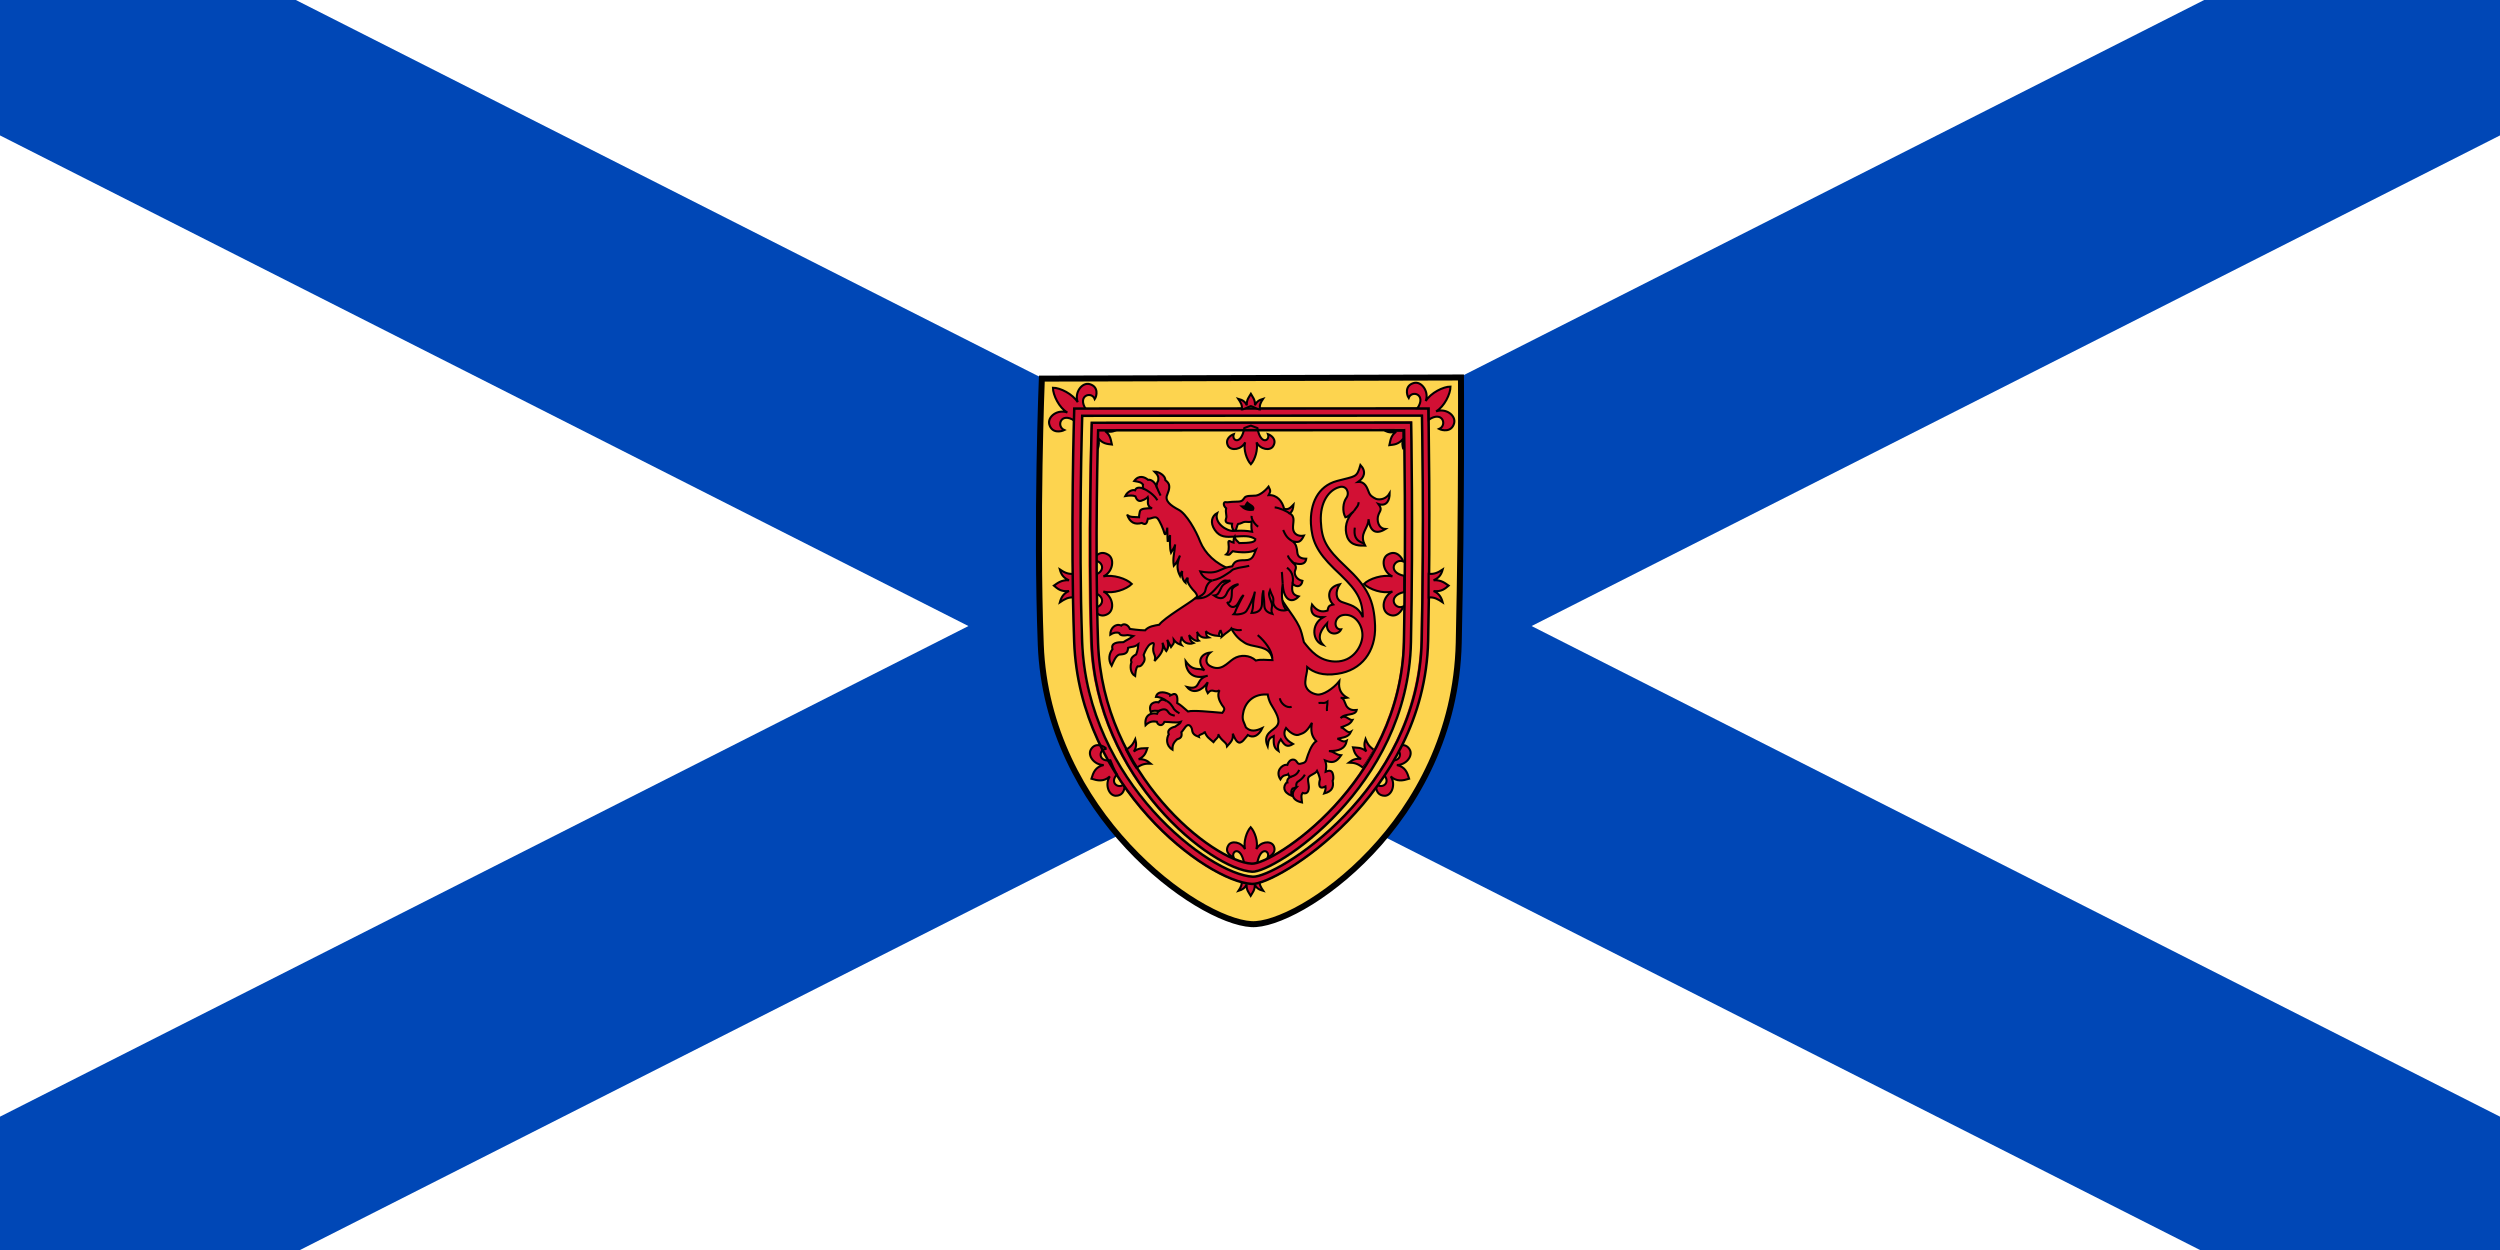
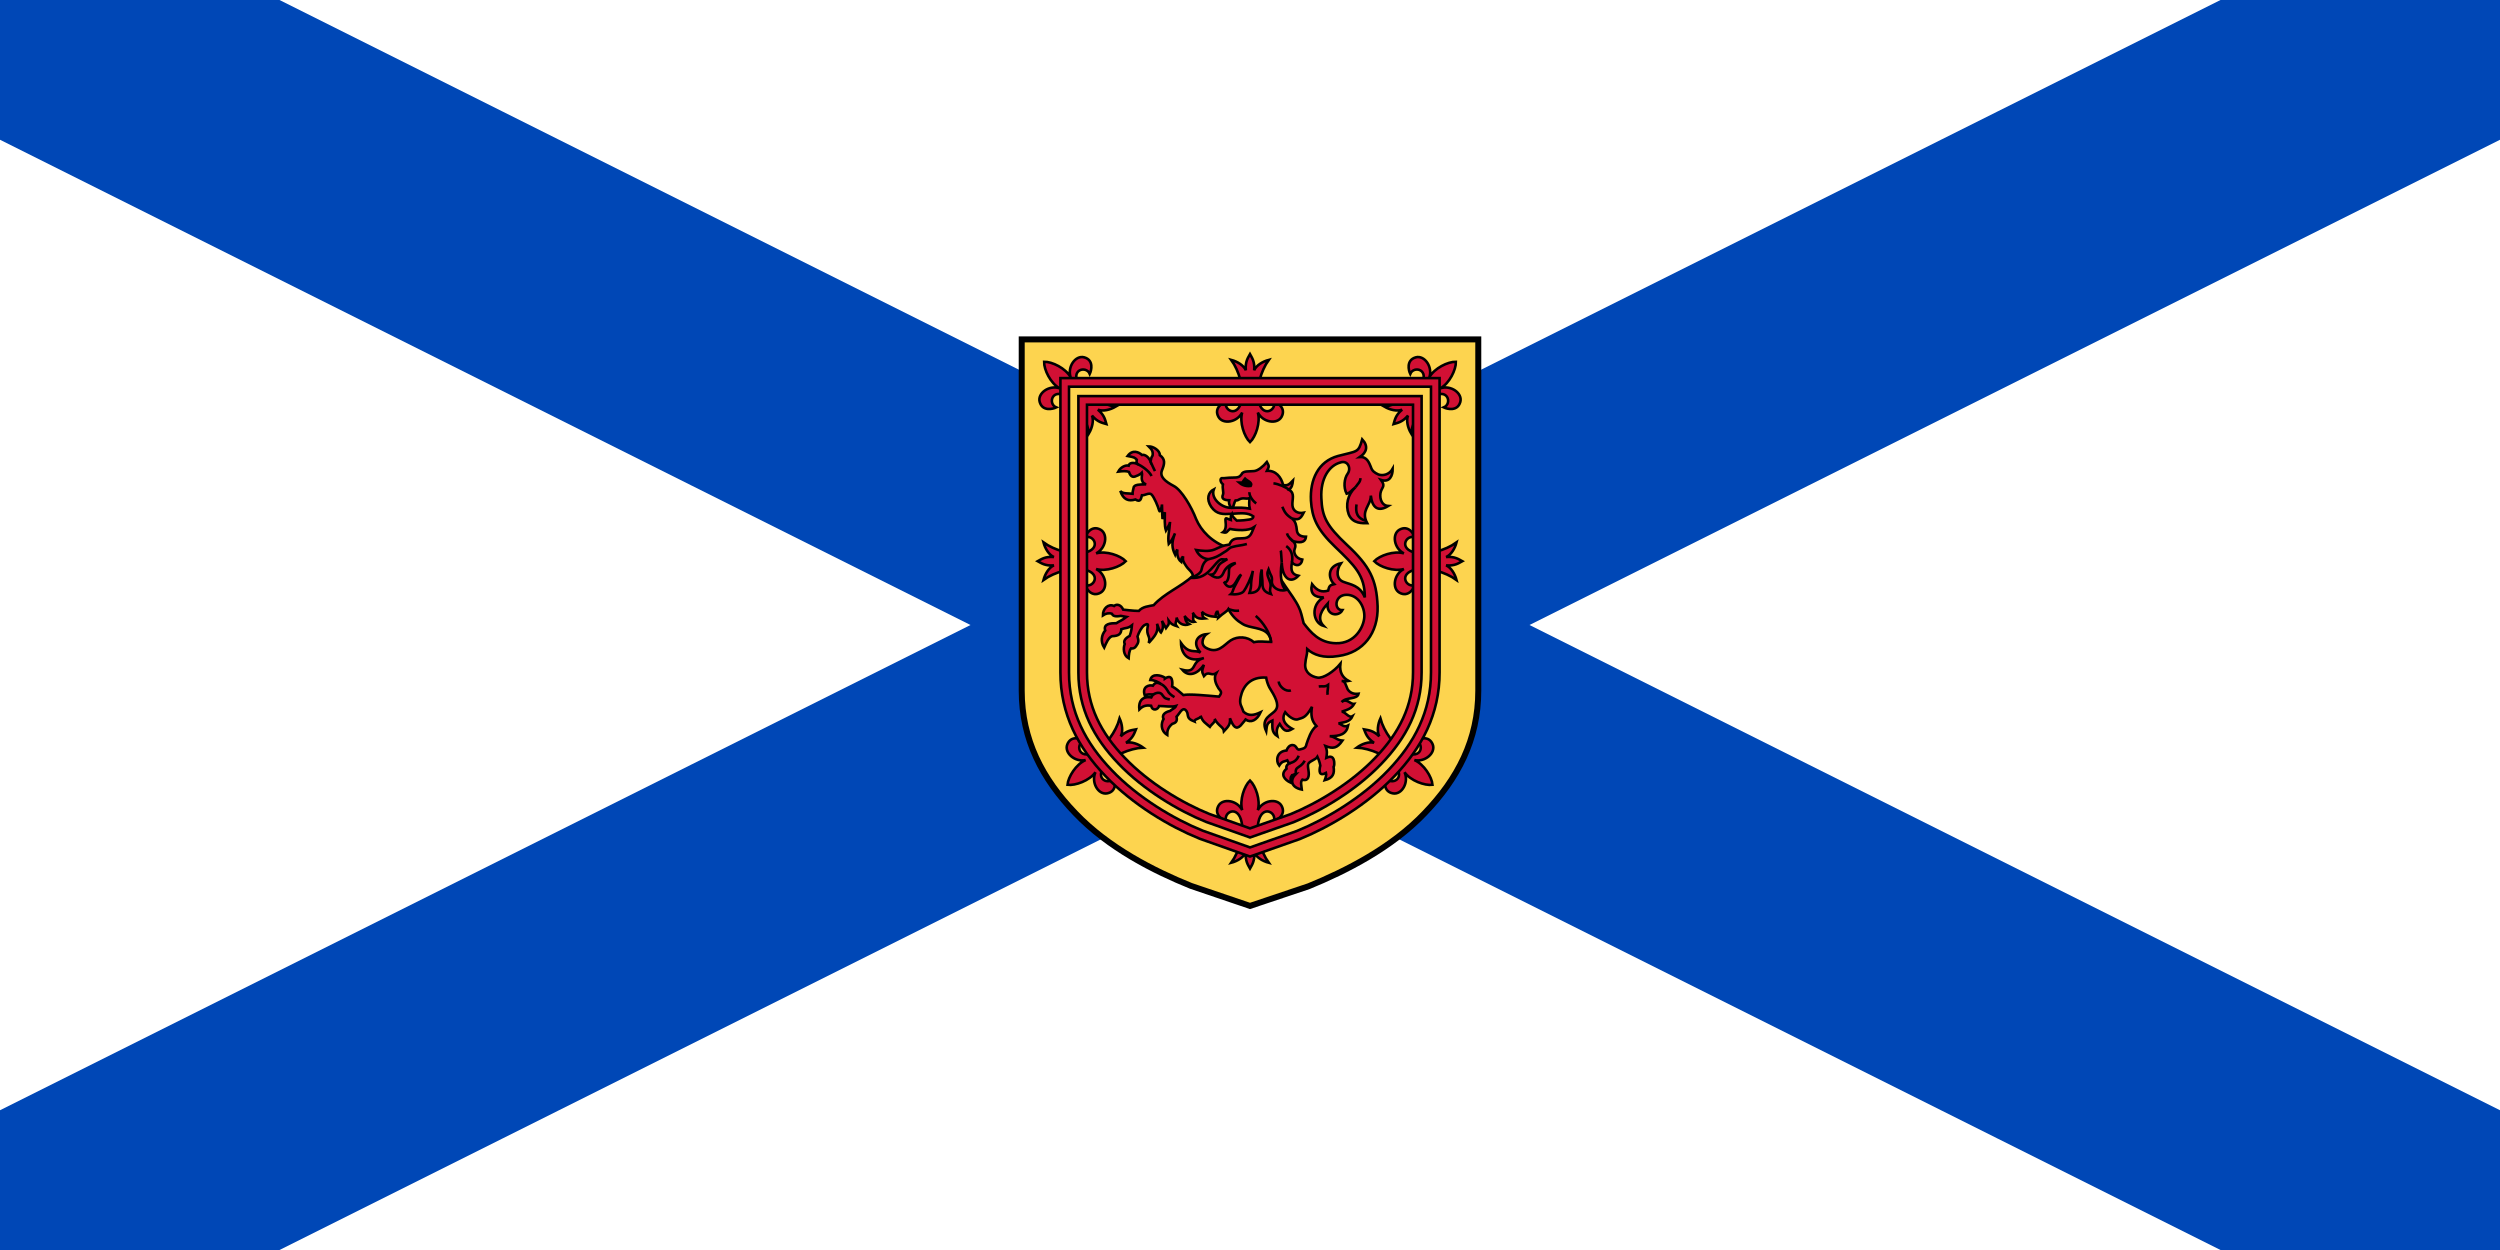
- <svg xmlns="http://www.w3.org/2000/svg" xmlns:xlink="http://www.w3.org/1999/xlink" version="1.0" width="1200" height="600" id="svg559">
-   <defs id="defs561" />
-   <rect width="1200" height="600" x="0" y="0" id="rect692" style="fill:#ffffff;fill-rule:evenodd" />
-   <path d="M 1200,600 L 1200,536 L 142,0 L 0,0 L 0,65 L 1056,600 L 1200,600 L 1200,600 L 1200,600 L 1200,600 z" id="path691" style="fill:#0047b6" />
-   <use transform="matrix(-1,0,0,1,1200,0)" id="use3091" x="0" y="0" width="1200" height="600" xlink:href="#path691" />
-   <path d="M 500.082,181.735 L 701.262,181.188 C 701.262,181.188 701.674,241.989 700.199,308.431 C 698.275,395.076 623.076,444.869 600.672,443.588 C 574.549,442.115 502.621,390.254 499.567,309.402 C 497.316,249.806 500.082,181.735 500.082,181.735 z" id="path2161" style="fill:#fdd44f;fill-opacity:1;fill-rule:evenodd;stroke:#000000;stroke-width:2.88;stroke-linecap:butt;stroke-linejoin:miter;stroke-miterlimit:4;stroke-dasharray:none;stroke-opacity:1" />
-   <path d="M 653.02,223.186 C 651.21,229.52 650.782,228.384 641.732,230.873 C 632.456,233.362 628.792,241.958 629.245,251.461 C 629.697,259.379 632.011,264.803 640.382,272.948 C 649.432,281.545 654.145,286.092 654.145,296.273 C 651.882,290.617 647.601,290.355 644.207,288.998 C 641.04,287.867 640.82,283.842 643.082,280.448 C 636.747,281.805 637.18,287.446 639.895,290.161 C 637.858,290.613 637.647,291.049 637.195,293.086 C 634.254,293.99 632.221,293.328 629.732,290.161 C 628.601,294.685 631.06,296.273 635.132,296.273 C 629.024,299.667 629.929,308.002 635.132,309.586 C 631.512,305.739 634.707,301.687 636.97,299.198 C 636.291,304.854 642.173,305.291 643.757,302.123 C 639.685,302.349 640.126,295.111 645.782,295.111 C 650.986,295.111 654.183,300.559 653.957,305.311 C 653.731,310.062 649.618,317.762 640.795,317.536 C 633.102,317.309 629.037,312.308 625.87,308.236 C 625.191,305.294 624.525,302.583 623.62,300.773 C 620.905,294.891 613.429,287.199 611.62,280.186 C 610.375,275.519 596.44,277.491 587.77,279.173 C 589.763,276.979 591.106,274.812 591.032,273.398 C 583.34,270.683 578.369,265.478 576.107,260.048 C 574.071,254.618 569.339,246.483 565.72,244.673 C 561.873,242.637 558.925,240.377 560.282,237.436 C 561.413,234.721 561.638,232.905 560.507,231.548 C 560.168,231.152 559.782,230.761 559.382,230.461 C 559.408,228.335 556.302,226.373 554.17,226.373 C 555.753,227.957 556.196,228.838 555.97,230.648 C 555.065,232.232 555.522,231.991 555.07,233.348 C 554.34,231.524 552.579,230.005 551.095,230.311 C 551.088,230.305 551.064,230.316 551.057,230.311 C 549.559,229.026 546.713,227.745 544.42,230.873 C 547.669,231.482 547.678,231.572 548.62,232.561 C 548.492,232.98 548.543,233.563 548.732,234.511 C 546.855,233.76 545.311,233.96 544.832,235.336 C 543.438,234.89 541.173,235.978 540.107,238.111 C 542.168,237.793 543.81,237.707 544.982,238.223 C 545.446,239.667 546.377,240.833 547.795,240.361 C 550.057,239.682 550.982,238.561 550.982,238.561 C 551.435,239.918 549.84,242.829 553.007,243.961 C 550.292,243.961 547.346,243.989 547.12,245.573 C 547.004,246.268 546.731,247.259 546.745,248.273 C 544.877,248.131 541.855,248.445 541.007,246.961 C 542.365,251.033 544.89,251.916 548.057,251.011 C 550.319,252.368 550.53,250.795 550.982,248.986 C 552.34,249.212 554.388,247.592 555.52,248.723 C 556.651,249.854 558.48,254.188 558.932,255.998 C 559.385,257.582 560.282,254.392 560.282,253.261 C 560.282,256.654 560.507,260.048 560.507,260.048 C 560.96,258.917 561.632,256.861 561.632,256.861 C 561.632,259.575 561.403,262.998 562.082,265.261 C 563.072,263.479 563.881,262.585 564.07,261.323 C 563.783,265.65 562.783,267.703 563.432,271.598 C 564.563,270.467 565.49,268.684 566.395,266.648 C 564.585,271.173 565.037,273.646 566.395,276.361 C 566.613,275.377 567.055,274.716 567.445,274.111 C 567.176,276.18 567.547,278.393 569.057,279.736 C 569.057,277.942 569.798,277.796 570.107,277.261 C 569.873,279.29 570.188,279.824 571.57,281.798 C 572.757,283.58 574.315,284.321 574.682,286.298 C 574.324,286.617 573.945,286.917 573.595,287.236 C 571.332,289.272 558.908,296.479 556.42,299.873 C 554.157,300.326 551.442,300.537 549.632,302.573 C 547.143,302.573 542.357,301.898 542.357,301.898 C 541.419,299.647 539.292,299.115 538.195,300.286 C 535.515,299.043 532.907,301.509 532.907,304.636 C 534.448,303.672 535.958,303.359 537.22,303.848 C 537.505,304.799 538.597,305.332 541.27,304.823 L 543.97,305.311 C 541.481,307.12 540.828,307.104 539.245,308.236 C 536.53,308.236 533.09,308.443 533.995,311.611 C 532.411,313.647 531.772,316.619 533.582,319.561 C 534.456,317.594 535.516,314.795 537.22,314.198 C 537.495,314.169 537.735,314.155 538.082,314.123 C 540.571,313.897 541.268,313.198 541.495,310.936 C 543.531,310.257 544.408,310.757 546.445,309.173 C 546.218,312.114 545.357,314.123 545.357,314.123 C 543.492,315.056 542.421,316.45 543.107,317.798 C 542.413,319.611 542.4,323.07 544.87,324.511 C 545.049,322.719 545.126,320.978 546.032,319.861 C 546.88,319.999 547.681,319.727 548.282,318.886 C 549.639,317.076 549.636,316.384 548.957,314.348 C 549.636,312.538 550.787,310.078 552.145,309.173 C 553.276,308.494 554.172,308.264 553.72,309.848 C 552.815,314.147 555.301,314.143 554.17,317.311 C 557.111,314.143 558.9,312.118 557.995,308.498 C 559.126,311.892 559.832,312.548 559.832,312.548 C 561.19,310.512 560.735,308.694 560.282,307.111 C 561.639,309.599 562.082,310.523 562.082,310.523 C 562.987,309.166 563.658,309.147 563.432,307.111 C 564.79,308.92 565.938,309.133 567.07,309.586 C 565.938,308.002 567.296,307.345 567.07,305.536 C 567.748,308.477 570.431,309.591 572.92,308.686 C 570.657,307.328 571.348,305.954 570.67,304.823 C 572.027,306.407 573.622,308.013 575.432,307.561 C 574.075,306.429 575.4,304.832 574.495,303.248 C 575.852,305.51 576.801,306.438 580.195,305.986 C 578.498,305.043 579.292,303.943 578.695,302.948 C 580.204,304.382 582.151,305.109 585.37,305.311 C 584.691,303.953 585.82,303.064 585.82,302.386 C 586.498,304.648 586.721,304.404 586.495,305.536 C 588.757,303.499 590.353,302.842 591.032,301.711 C 592.842,305.104 595.107,307.141 597.37,308.498 C 600.763,310.76 607.106,309.828 609.595,313.448 C 610.321,314.417 610.681,315.584 610.795,316.861 C 607.71,316.846 605.476,316.381 602.807,317.048 C 599.866,314.333 595.324,314.149 592.157,316.186 C 588.99,318.222 586.037,322.728 580.607,319.561 C 577.666,317.751 579.738,314.128 580.87,313.223 C 576.797,313.676 574.06,317.286 578.132,321.811 C 575.417,320.227 572.903,322.74 569.057,317.311 C 569.283,322.288 572.241,326.585 579.707,324.323 C 573.372,325.907 576.972,331.57 569.732,329.761 C 572.673,333.38 576.992,331.545 579.707,327.473 C 578.802,330.64 578.576,330.423 579.707,332.686 C 581.97,329.971 582.881,332.919 585.37,331.336 C 584.012,333.824 585.363,336.501 586.495,338.311 C 587.626,339.894 588.303,340.137 586.72,342.173 C 581.064,341.721 572.934,340.819 570.22,341.498 C 567.731,339.462 567.081,338.579 565.045,337.448 C 565.497,334.054 564.567,332.456 562.757,333.361 C 562.319,333.555 561.974,333.706 561.67,333.848 C 561.661,333.687 561.655,333.524 561.632,333.361 C 560.048,332.456 555.75,331.092 554.845,334.486 C 556.428,334.486 558.888,335.417 560.02,336.548 C 558.099,335.481 557.167,335.609 556.12,337.148 C 554.582,336.653 550.946,337.368 552.332,341.723 C 553.689,340.818 554.837,341.273 556.195,341.273 C 555.843,341.625 555.555,342.085 555.37,342.586 C 553.045,342.051 549.211,342.712 549.857,348.098 C 551.995,345.96 553.942,346.219 555.295,346.448 C 555.415,346.85 555.549,347.19 555.745,347.386 C 556.65,348.291 558.027,348.522 558.932,346.486 C 561.421,346.486 564.771,347.164 566.807,346.486 C 566.355,347.617 564.786,348.094 564.107,348.773 C 561.361,349.407 560.217,350.827 560.995,352.486 C 559.896,354.323 559.505,357.803 562.757,359.836 C 562.757,357.799 563.235,356.432 565.045,354.848 C 566.628,354.395 567.522,353.735 567.07,351.473 C 568.427,350.116 569.536,347.154 571.12,348.286 C 573.382,350.322 570.681,351.913 575.432,353.723 C 574.98,352.366 578.585,352.381 578.132,351.023 C 579.263,353.964 580.408,354.388 582.445,356.198 C 583.35,354.841 585.373,353.731 584.695,352.373 C 586.278,355.767 588.781,356.187 589.007,358.223 C 591.269,355.734 591.971,354.863 591.745,352.148 C 593.328,356.22 594.658,357.559 596.695,355.523 C 598.505,353.487 598.945,352.823 598.945,352.823 C 601.433,354.407 604.147,353.294 605.957,349.448 C 602.563,351.032 600.307,351.222 598.045,349.186 C 597.14,346.471 596.016,345.792 596.695,342.398 C 597.147,339.004 600.1,332.908 608.245,333.361 C 608.334,333.365 608.42,333.36 608.507,333.361 C 608.746,334.882 609.211,336.385 610.007,337.898 C 612.496,341.97 614.817,345.797 613.007,348.286 C 611.423,350.774 605.755,351.888 608.47,358.223 C 608.922,354.829 609.132,354.404 611.395,353.273 C 611.395,356.44 610.967,358.701 613.682,360.511 C 613.003,357.569 613.865,356.205 614.77,354.848 C 616.579,357.789 617.716,358.945 620.657,357.136 C 619.073,356.231 614.793,353.747 617.282,349.448 C 619.771,352.389 622.262,353.277 623.62,352.598 C 625.203,351.919 626.791,352.139 629.732,346.936 C 629.053,350.782 629.495,353.259 631.757,355.748 C 629.268,357.558 627.898,362.074 627.22,364.111 C 626.767,366.147 625.88,366.17 624.07,366.623 C 622.486,367.076 622.693,364.598 620.657,364.598 C 619.374,364.598 618.377,365.74 617.92,367.111 C 617.79,367.07 617.661,367.088 617.507,367.073 C 615.245,367.073 612.093,370.239 614.582,374.086 C 615.939,371.823 616.825,372.251 618.182,371.798 C 618.224,371.747 618.254,371.704 618.295,371.648 C 618.531,372.297 618.804,372.709 619.307,372.961 C 618.076,373.644 617.694,374.555 617.92,375.586 C 617.779,375.602 617.66,375.627 617.507,375.661 C 615.923,377.47 615.683,380.188 619.982,381.998 C 619.778,380.365 619.601,379.632 620.395,378.511 C 620.955,378.519 621.402,378.049 622.232,377.911 C 619.743,380.399 619.54,384.054 624.97,385.186 C 624.754,382.812 624.327,381.869 625.27,380.611 C 626.329,381.021 627.335,380.867 627.895,379.748 C 628.8,377.712 627.668,375.445 627.895,373.636 C 628.121,372.052 631.302,371.619 632.207,370.036 C 633.338,372.298 633.595,374.086 633.595,374.086 C 632.918,376.341 632.894,379.274 636.257,377.498 C 636.42,378.376 636.15,379.548 635.62,380.873 C 639.519,379.847 640.242,377.683 639.67,374.761 C 640.043,374.093 640.088,373.32 639.895,372.061 C 639.442,369.119 637.426,369.996 636.295,370.448 C 636.521,368.864 636.937,367.499 636.032,365.011 C 639.426,366.368 641.268,366.155 643.757,362.536 C 641.042,362.309 640.584,360.737 637.87,360.511 C 642.621,360.51 645.59,359.595 646.495,355.523 C 644.458,356.654 643.314,354.849 641.957,354.623 C 644.219,353.944 647.162,354.152 648.52,351.211 C 646.71,352.342 645.305,349.186 643.495,349.186 C 646.662,348.054 648.063,347.622 649.195,345.586 C 647.385,345.812 645.757,342.649 643.495,344.686 C 645.531,342.197 650.541,343.764 651.22,340.823 C 649.183,341.049 647.363,340.608 646.232,338.798 C 645.327,336.988 645.078,334.936 643.495,334.936 C 645.531,335.162 646.682,334.936 646.682,334.936 C 643.967,333.352 642.367,331.095 642.82,327.023 C 639.878,330.643 634.922,333.813 632.207,333.361 C 629.492,332.908 626.318,331.094 626.545,327.248 C 626.771,323.854 627.482,323.177 627.482,320.236 C 630.423,322.724 634.944,324.554 641.957,323.423 C 653.495,321.839 660.485,312.766 660.032,300.323 C 659.58,288.106 656.414,281.776 646.007,272.048 C 636.279,262.998 634.46,258.933 634.007,250.336 C 633.555,241.06 637.842,235.193 642.82,233.836 C 646.213,232.704 648.042,236.522 646.232,239.011 C 644.648,241.273 644.198,245.369 645.782,248.311 C 647.592,247.858 647.833,246.932 649.87,245.348 C 646.25,248.742 645.098,253.5 646.682,257.798 C 648.492,262.323 653.233,261.886 655.27,261.886 C 652.102,256.003 656.882,253.962 656.882,249.211 C 657.561,254.867 660.268,256.877 665.02,253.936 C 661.4,253.709 660.74,249.41 661.645,247.148 C 662.323,245.112 663.681,244.65 661.645,241.936 C 665.717,243.293 667.045,239.928 667.045,236.761 C 665.461,239.475 662.518,240.139 660.482,239.461 C 658.672,238.556 657.561,237.897 656.882,235.861 C 656.203,234.277 655.288,231.097 651.895,231.323 C 654.836,229.287 655.961,226.353 653.02,223.186 z" id="path2506" style="fill:#d21034;fill-opacity:1;stroke:#000000;stroke-width:0.999" />
-   <path d="M 515.82,198.505 L 515.82,196.522 L 517.803,196.522 L 521.274,196.522 C 516.811,189.827 524.002,187.596 525.489,191.563 C 526.481,190.075 527.473,185.612 523.01,184.373 C 519.291,183.381 515.572,188.588 517.307,193.051 C 514.828,189.083 508.877,186.108 505.406,186.108 C 505.406,189.579 508.381,195.778 512.348,198.009 C 507.637,196.274 502.679,199.993 503.67,203.712 C 504.91,208.175 509.373,207.183 510.861,206.439 C 506.894,204.704 509.125,197.514 515.82,201.976 L 515.82,201.976 L 515.82,198.505 z" id="path2499" style="fill:#d21034;fill-opacity:1;stroke:#000000;stroke-width:0.999" />
-   <path d="M 526.985,210.14 C 529.217,213.115 531.696,213.115 533.68,213.363 C 533.184,211.38 533.184,208.9 530.457,206.917 C 532.44,207.412 533.928,207.412 535.911,206.421 L 526.985,206.421 L 526.985,215.347 C 527.481,213.611 527.729,212.123 526.985,210.14 z" id="path2501" style="fill:#d21034;fill-opacity:1;stroke:#000000;stroke-width:0.999" />
-   <path d="M 608.92,233.573 C 607.11,235.835 604.617,237.659 602.807,237.886 C 600.771,238.112 597.823,237.652 597.145,239.236 C 596.24,240.593 595.546,240.811 593.057,240.811 C 590.568,240.811 589.237,241.262 588.332,241.036 C 587.201,240.809 586.973,242.641 588.557,243.998 C 588.105,246.034 589.01,247.629 588.557,248.761 C 588.105,249.892 588.096,251.009 590.132,251.236 C 590.566,251.279 590.965,251.337 591.37,251.386 C 591.129,252.379 591.357,253.698 592.382,254.836 C 592.306,254.84 592.234,254.83 592.157,254.836 C 588.763,255.062 582.661,250.999 584.245,246.248 C 581.756,247.605 580.631,250.766 583.12,254.386 C 585.608,258.005 588.535,257.799 592.607,257.573 C 596.787,257.353 599.917,256.924 602.582,258.773 C 602.592,259.438 602.144,259.962 600.745,260.273 C 599.561,260.536 597.011,260.709 594.857,260.686 C 593.848,259.646 592.803,258.942 592.607,257.573 C 592.247,258.113 592.042,259.493 592.082,260.498 C 591.824,260.442 591.616,260.353 591.482,260.273 C 590.125,259.594 589.456,259.138 589.682,260.948 C 589.908,262.984 589.915,265.029 588.557,266.161 C 590.593,266.613 590.123,265.943 591.707,264.586 C 595.101,265.264 600.318,265.494 602.807,263.911 C 601.676,266.625 601.441,268.898 597.595,268.898 C 593.748,268.898 592.613,269.334 591.482,271.823 C 588.315,272.276 587.409,272.942 584.695,274.073 C 581.98,275.204 578.596,274.75 576.107,274.298 C 577.012,276.56 579.28,278.611 581.995,278.611 C 579.732,279.289 578.808,282.016 578.582,283.373 C 578.356,284.957 576.309,286.293 573.595,287.198 C 578.119,287.424 580.398,286.285 584.245,281.761 C 588.317,277.009 587.641,279.289 590.582,278.611 C 588.546,279.968 586.95,280.211 586.045,282.473 C 584.913,284.735 584.706,285.622 582.67,285.848 C 585.611,287.884 587.651,287.437 588.782,284.948 C 589.687,282.459 592.182,280.637 594.445,280.411 C 591.277,282.22 591.257,282.459 591.257,284.948 C 591.257,287.437 590.365,290.129 589.007,288.998 C 590.364,291.713 592.148,291.969 593.732,290.386 C 595.09,288.576 595.336,286.98 596.92,285.623 C 595.562,287.885 594.185,290.831 593.732,291.736 C 593.053,292.867 593.062,293.981 592.157,294.886 C 594.193,295.112 597.365,294.668 598.27,293.311 C 599.259,291.925 601.627,287.242 602.357,283.973 C 601.688,288.083 601.457,289.433 601.457,290.836 C 601.457,292.193 600.745,294.211 600.745,294.211 C 603.459,294.21 605.506,293.102 605.732,290.161 C 605.958,287.219 605.728,286.088 606.407,283.373 C 606.407,286.993 606.857,287.446 606.857,290.161 C 606.857,292.875 608.231,293.982 610.72,294.661 C 609.588,292.172 611.402,291.489 610.045,288.548 C 608.913,285.607 608.916,285.183 609.595,283.373 C 610.726,286.54 611.396,286.284 611.17,288.773 C 610.943,291.262 613.887,293.765 617.507,292.861 C 615.471,290.824 614.802,286.294 615.707,280.186 C 615.933,287.651 619.775,290.144 623.395,286.298 C 620.68,285.619 619.753,284.258 620.432,280.186 C 622.468,282.222 624.742,281.55 625.195,278.836 C 622.027,278.157 621.142,275.43 621.595,274.073 C 622.273,272.489 622.239,271.605 620.882,270.248 C 623.597,270.927 626.542,271.353 626.995,268.186 C 624.732,268.186 622.946,267.523 622.72,265.261 C 622.493,262.998 622.242,261.18 620.432,259.823 C 623.373,260.502 624.286,260.29 625.87,257.123 C 623.155,257.575 620.883,256.425 620.657,253.711 C 620.431,250.996 622.023,248.057 619.082,246.473 C 620.439,245.342 620.656,244.234 620.882,242.198 C 619.751,243.329 618.644,244.902 616.382,244.223 C 615.477,240.603 612.992,237.434 608.92,237.661 C 609.825,235.851 610.051,235.835 608.92,233.573 z M 600.745,250.336 C 600.745,251.409 600.465,253.319 600.97,255.211 C 598.354,254.727 595.826,254.657 593.057,254.798 C 593.604,253.49 593.794,252.262 594.257,251.498 C 594.856,251.435 595.436,251.302 596.02,251.011 C 598.056,249.879 598.935,251.014 600.745,250.336 z" id="path2510" style="fill:#d21034;fill-opacity:1;stroke:#000000;stroke-width:0.999" />
-   <path d="M 600.762,247.613 C 600.536,249.423 602.572,251.912 603.929,252.817" id="path2518" style="fill:none;stroke:#000000;stroke-width:0.999" />
-   <path d="M 620.445,259.83 C 617.73,258.247 617.051,256.889 615.92,254.401" id="path2520" style="fill:none;stroke:#000000;stroke-width:0.999" />
-   <path d="M 620.898,270.237 C 619.993,269.106 618.635,268.428 618.183,266.618" id="path2522" style="fill:none;stroke:#000000;stroke-width:0.999" />
-   <path d="M 620.445,280.192 C 621.124,276.346 619.766,273.857 617.73,272.5" id="path2524" style="fill:none;stroke:#000000;stroke-width:0.999" />
-   <path d="M 615.694,280.192 C 615.468,278.156 615.468,275.215 615.241,274.536" id="path2526" style="fill:none;stroke:#000000;stroke-width:0.999" />
-   <path d="M 599.631,271.595 C 596.916,272.274 595.106,272.274 593.07,272.952 C 591.034,273.405 591.712,273.857 588.997,275.441 C 586.283,277.251 584.925,277.93 581.984,278.608" id="path2528" style="fill:none;stroke:#000000;stroke-width:0.999" />
-   <path d="M 603.703,304.852 C 607.323,308.02 610.264,311.866 610.717,315.712" id="path2530" style="fill:none;stroke:#000000;stroke-width:0.999" />
-   <path d="M 591.034,301.685 C 593.749,302.59 594.427,302.59 596.011,302.364" id="path2532" style="fill:none;stroke:#000000;stroke-width:0.999" />
-   <path d="M 548.727,234.491 C 550.989,235.396 554.383,237.885 555.514,240.147" id="path2534" style="fill:none;stroke:#000000;stroke-width:0.999" />
-   <path d="M 555.061,233.36 C 555.74,235.17 556.419,236.527 557.097,237.885" id="path2536" style="fill:none;stroke:#000000;stroke-width:0.999" />
-   <path d="M 649.856,245.351 C 650.988,243.541 652.119,242.862 652.119,241.052" id="path2538" style="fill:none;stroke:#000000;stroke-width:0.999" />
-   <path d="M 650.309,253.269 C 649.856,256.889 650.309,259.604 655.06,260.962" id="path2540" style="fill:none;stroke:#000000;stroke-width:0.999" />
-   <path d="M 597.595,243.089 C 598.047,242.184 598.726,241.279 598.726,241.279 C 599.857,242.41 602.346,243.089 601.441,244.672 C 598.726,245.125 596.916,243.993 596.011,243.089 L 597.595,243.089 z" id="path2542" style="fill:#000000;stroke:#000000;stroke-width:0.999" />
-   <path d="M 611.848,243.541 C 614.11,243.767 617.73,245.351 619.088,246.482" id="path2544" style="fill:none;stroke:#000000;stroke-width:0.999" />
-   <path d="M 632.888,337.431 C 634.925,337.205 635.603,337.884 637.187,336.752 C 637.187,338.562 636.734,339.92 636.961,341.277" id="path2546" style="fill:none;stroke:#000000;stroke-width:0.999" />
-   <path d="M 614.337,335.169 C 614.563,337.431 617.504,340.146 619.993,339.241" id="path2548" style="fill:none;stroke:#000000;stroke-width:0.999" />
-   <path d="M 560.039,336.526 C 561.622,337.205 562.301,338.562 562.98,339.467 C 563.432,340.599 564.563,341.504 566.147,342.408" id="path2550" style="fill:none;stroke:#000000;stroke-width:0.999" />
-   <path d="M 556.192,341.277 C 558.229,340.146 559.812,340.146 560.717,341.73 C 561.622,343.087 562.301,343.087 563.885,343.54" id="path2552" style="fill:none;stroke:#000000;stroke-width:0.999" />
-   <path d="M 619.314,372.951 C 621.576,372.272 622.708,371.594 623.612,369.557" id="path2554" style="fill:none;stroke:#000000;stroke-width:0.999" />
-   <path d="M 622.255,377.928 C 622.029,375.892 622.481,375.44 623.612,374.761 C 624.97,373.856 625.875,372.725 626.327,371.82" id="path2556" style="fill:none;stroke:#000000;stroke-width:0.999" />
-   <path d="M 523.925,284.171 C 532.441,285.977 528.57,292.946 524.441,291.139 C 524.957,292.946 527.538,297.075 531.667,294.752 C 535.28,292.688 534.248,286.235 529.603,283.913 C 534.248,285.203 540.7,282.88 543.281,280.3 C 540.7,277.719 534.248,275.654 529.603,276.686 C 534.248,274.622 535.28,267.911 531.667,266.105 C 527.538,263.782 524.957,267.911 524.441,269.46 C 528.57,267.911 532.441,274.622 523.925,276.428 L 523.925,284.171 z" id="path2559" style="fill:#d21034;fill-opacity:1;stroke:#000000;stroke-width:0.999" />
-   <path d="M 515.438,286.788 C 512.857,286.53 511.051,287.562 508.728,289.111 C 509.502,286.272 510.793,284.723 513.116,283.691 C 509.244,284.207 507.438,282.401 505.889,281.11 C 507.438,280.078 509.244,278.271 513.116,278.529 C 510.793,277.497 509.502,276.207 508.728,273.368 C 511.051,274.916 512.857,275.691 515.438,275.432 L 515.438,286.788 z" id="path2561" style="fill:#d21034;fill-opacity:1;stroke:#000000;stroke-width:0.999" />
-   <path d="M 661.171,376.752 C 663.67,378.57 667.759,375.617 664.124,371.755 C 665.487,369.483 666.396,367.211 667.304,364.94 C 673.211,365.848 672.984,359.942 669.576,359.487 C 669.576,359.26 669.576,359.26 669.576,359.033 C 670.939,357.897 674.574,356.307 676.618,359.715 C 678.436,362.668 675.028,367.211 670.485,367.211 C 674.574,368.12 675.483,370.846 676.391,373.799 C 673.438,374.708 670.485,375.389 667.532,372.663 C 670.03,376.298 668.213,381.75 664.806,381.977 C 661.625,381.977 660.717,379.706 660.489,377.888 C 660.717,377.434 660.944,376.98 661.171,376.752 z" id="path2564" style="fill:#d21034;fill-opacity:1;stroke:#000000;stroke-width:0.999" />
-   <path d="M 647.411,366.057 C 649.436,364.475 651.097,363.992 653.352,364.269 C 650.334,362.754 649.935,360.416 649.452,358.755 C 651.256,358.976 653.368,358.549 655.852,360.685 C 654.721,358.715 654.689,357.109 655.445,354.684 C 656.323,356.852 656.861,358.062 659.598,360.001 C 657.885,362.766 656.37,365.784 654.207,368.494 C 651.497,366.33 649.919,366.136 647.411,366.057 z" id="path2566" style="fill:#d21034;fill-opacity:1;stroke:#000000;stroke-width:0.999" />
-   <path d="M 604.231,422.536 C 603.059,422.927 601.886,423.513 600.909,423.904 L 600.322,424.099 L 599.736,423.904 C 598.759,423.513 597.586,422.927 596.414,422.536 L 596.023,422.536 C 596.218,424.686 595.632,425.858 594.459,427.617 C 596.414,427.031 597.586,426.249 598.368,424.49 C 598.173,427.227 599.541,428.595 600.322,429.963 C 601.104,428.595 602.472,427.227 602.277,424.49 C 603.059,426.249 604.231,427.031 606.381,427.617 C 605.208,425.858 604.427,424.686 604.622,422.536 L 604.231,422.536 z" id="path2571" style="fill:#d21034;fill-opacity:1;stroke:#000000;stroke-width:0.999" />
-   <path d="M 517.568,198.039 L 684.458,197.57 C 684.458,197.57 684.799,249.748 683.576,306.766 C 681.98,381.123 612.452,423.303 601.013,422.754 C 579.33,421.713 519.675,376.985 517.142,307.6 C 515.274,256.456 517.568,198.039 517.568,198.039 z" id="path4525" style="fill:none;fill-opacity:1;fill-rule:evenodd;stroke:#d21034;stroke-width:3.6;stroke-linecap:butt;stroke-linejoin:miter;stroke-miterlimit:4;stroke-dasharray:none;stroke-opacity:1" />
-   <path d="M 608.531,411.5 C 609.704,411.109 613.026,409.154 611.267,405.832 C 609.704,403.291 604.818,404.073 603.059,407.591 C 604.036,404.073 602.277,399.187 600.322,397.037 C 598.368,399.187 596.804,404.073 597.586,407.591 C 595.827,404.073 590.941,403.291 589.573,405.832 C 587.619,409.154 590.941,411.109 592.114,411.5 C 590.941,408.373 595.632,405.832 597.195,414.431 L 600.322,415.604 C 601.104,415.408 602.277,414.822 603.449,414.431 C 605.013,405.832 609.704,408.373 608.531,411.5 z" id="path2569" style="fill:#d21034;fill-opacity:1;stroke:#000000;stroke-width:0.999" />
-   <path d="M 525.304,204.495 L 676.004,204.053 C 676.004,204.053 676.312,253.209 675.207,306.925 C 673.766,376.975 610.984,416.713 600.654,416.195 C 581.075,415.214 527.206,373.076 524.919,307.71 C 523.232,259.528 525.304,204.495 525.304,204.495 z" id="path5496" style="fill:none;fill-rule:evenodd;stroke:#d21034;stroke-width:3.6;stroke-linecap:butt;stroke-linejoin:miter;stroke-miterlimit:4;stroke-dasharray:none;stroke-opacity:1" />
-   <path d="M 539.103,376.752 C 536.604,378.57 532.516,375.617 536.15,371.755 C 534.787,369.483 533.878,367.211 532.97,364.94 C 527.063,365.848 527.291,359.942 530.698,359.487 C 530.698,359.26 530.698,359.26 530.698,359.033 C 529.335,357.897 525.7,356.307 523.656,359.715 C 521.838,362.668 525.246,367.211 529.789,367.211 C 525.7,368.12 524.792,370.846 523.883,373.799 C 526.836,374.708 529.789,375.389 532.743,372.663 C 530.244,376.298 532.061,381.75 535.469,381.977 C 538.649,381.977 539.558,379.706 539.785,377.888 C 539.558,377.434 539.331,376.98 539.103,376.752 z" id="path2336" style="fill:#d21034;fill-opacity:1;stroke:#000000;stroke-width:0.999" />
-   <path d="M 552.379,366.552 C 550.44,364.865 548.806,364.297 546.54,364.455 C 549.633,363.1 550.154,360.786 550.723,359.152 C 548.91,359.279 546.823,358.742 544.231,360.745 C 545.464,358.837 545.579,357.235 544.952,354.774 C 543.961,356.893 543.361,358.073 540.525,359.866 C 542.091,362.717 543.446,365.81 545.465,368.629 C 548.284,366.61 549.871,366.499 552.379,366.552 z" id="path2338" style="fill:#d21034;fill-opacity:1;stroke:#000000;stroke-width:0.999" />
-   <path d="M 515.638,196.11 L 685.615,196.027 C 685.615,196.027 686.728,250.52 685.505,307.538 C 683.909,381.895 612.452,424.847 601.013,424.298 C 579.33,423.256 518.131,377.371 515.598,307.986 C 513.731,256.842 515.638,196.11 515.638,196.11 z" id="path6644" style="fill:none;fill-opacity:1;fill-rule:evenodd;stroke:#000000;stroke-width:1.2;stroke-linecap:butt;stroke-linejoin:miter;stroke-miterlimit:4;stroke-dasharray:none;stroke-opacity:1" />
-   <path d="M 685.831,197.964 L 685.831,195.98 L 683.847,195.98 L 680.376,195.98 C 684.839,189.286 677.648,187.054 676.161,191.021 C 675.169,189.534 674.177,185.071 678.64,183.831 C 682.359,182.839 686.078,188.046 684.343,192.509 C 686.822,188.542 692.773,185.567 696.244,185.567 C 696.244,189.038 693.269,195.236 689.302,197.468 C 694.013,195.732 698.972,199.451 697.98,203.171 C 696.74,207.634 692.277,206.642 690.789,205.898 C 694.756,204.162 692.525,196.972 685.831,201.435 L 685.831,201.435 L 685.831,197.964 z" id="path2346" style="fill:#d21034;fill-opacity:1;stroke:#000000;stroke-width:0.999" />
-   <path d="M 673.609,210.447 C 671.378,213.422 668.898,213.422 666.915,213.67 C 667.411,211.687 667.411,209.207 670.138,207.224 C 668.155,207.72 666.667,207.72 664.683,206.728 L 673.609,206.728 L 673.609,215.654 C 673.114,213.918 672.866,212.43 673.609,210.447 z" id="path2348" style="fill:#d21034;fill-opacity:1;stroke:#000000;stroke-width:0.999" />
-   <path d="M 674.058,284.171 C 665.541,285.977 669.413,292.946 673.542,291.139 C 673.026,292.946 670.445,297.075 666.316,294.752 C 662.702,292.688 663.735,286.235 668.38,283.913 C 663.735,285.203 657.283,282.88 654.702,280.3 C 657.283,277.719 663.735,275.654 668.38,276.686 C 663.735,274.622 662.702,267.911 666.316,266.105 C 670.445,263.782 673.026,267.911 673.542,269.46 C 669.413,267.911 665.541,274.622 674.058,276.428 L 674.058,284.171 z" id="path2362" style="fill:#d21034;fill-opacity:1;stroke:#000000;stroke-width:0.999" />
-   <path d="M 685.784,286.788 C 688.365,286.53 690.172,287.562 692.494,289.111 C 691.72,286.272 690.43,284.723 688.107,283.691 C 691.978,284.207 693.785,282.401 695.333,281.11 C 693.785,280.078 691.978,278.271 688.107,278.529 C 690.43,277.497 691.72,276.207 692.494,273.368 C 690.172,274.916 688.365,275.691 685.784,275.432 L 685.784,286.788 z" id="path2364" style="fill:#d21034;fill-opacity:1;stroke:#000000;stroke-width:0.999" />
-   <path d="M 592.21,208.391 C 591.037,208.782 587.715,210.737 589.474,214.059 C 591.037,216.6 595.923,215.818 597.682,212.3 C 596.705,215.818 598.464,220.704 600.419,222.854 C 602.373,220.704 603.936,215.818 603.155,212.3 C 604.914,215.818 609.8,216.6 611.168,214.059 C 613.122,210.737 609.8,208.782 608.627,208.391 C 609.8,211.519 605.109,214.059 603.546,205.46 L 600.419,204.287 C 599.637,204.483 598.464,205.069 597.291,205.46 C 595.728,214.059 591.037,211.519 592.21,208.391 z" id="path2378" style="fill:#d21034;fill-opacity:1;stroke:#000000;stroke-width:0.999" />
-   <path d="M 596.51,196.51 C 597.682,196.119 598.855,195.533 599.832,195.142 L 600.419,194.947 L 601.005,195.142 C 601.982,195.533 603.155,196.119 604.327,196.51 L 604.718,196.51 C 604.523,194.36 605.109,193.188 606.282,191.429 C 604.327,192.015 603.155,192.797 602.373,194.556 C 602.568,191.82 601.2,190.452 600.419,189.083 C 599.637,190.452 598.269,191.82 598.464,194.556 C 597.682,192.797 596.51,192.015 594.36,191.429 C 595.533,193.188 596.314,194.36 596.119,196.51 L 596.51,196.51 z" id="path2380" style="fill:#d21034;fill-opacity:1;stroke:#000000;stroke-width:0.999" />
-   <path d="M 519.463,199.578 L 682.533,199.497 C 682.533,199.497 683.6,252.333 682.427,307.617 C 680.896,379.711 612.343,421.357 601.368,420.825 C 580.567,419.815 521.854,375.325 519.424,308.051 C 517.632,258.463 519.463,199.578 519.463,199.578 z" id="path8584" style="fill:none;fill-opacity:1;fill-rule:evenodd;stroke:#000000;stroke-width:1.2;stroke-linecap:butt;stroke-linejoin:miter;stroke-miterlimit:4;stroke-dasharray:none;stroke-opacity:1" />
-   <path d="M 524.044,202.924 L 677.35,202.846 C 677.35,202.846 678.354,254.307 677.251,308.153 C 675.811,378.372 611.363,418.934 601.045,418.415 C 581.489,417.432 526.292,374.099 524.007,308.576 C 522.323,260.277 524.044,202.924 524.044,202.924 z" id="path8586" style="fill:none;fill-opacity:1;fill-rule:evenodd;stroke:#000000;stroke-width:1.2;stroke-linecap:butt;stroke-linejoin:miter;stroke-miterlimit:4;stroke-dasharray:none;stroke-opacity:1" />
-   <path d="M 527.099,206.541 L 673.975,206.465 C 673.975,206.465 674.937,256.141 673.88,308.118 C 672.501,375.902 610.755,415.057 600.87,414.556 C 582.135,413.607 529.253,371.778 527.064,308.527 C 525.45,261.904 527.099,206.541 527.099,206.541 z" id="path8588" style="fill:none;fill-opacity:1;fill-rule:evenodd;stroke:#000000;stroke-width:1.2;stroke-linecap:butt;stroke-linejoin:miter;stroke-miterlimit:4;stroke-dasharray:none;stroke-opacity:1" />
+ <svg xmlns="http://www.w3.org/2000/svg" xmlns:xlink="http://www.w3.org/1999/xlink" id="svg128" version="1.1" viewBox="-4800 -2400 9600 4800" height="600" width="1200">
+   <defs id="defs86">
+     <path d="m-4800-2400h9600v4800h-9600z" id="f" />
+     <path d="M -677,-897 V 182 c 0,145 61,261 159,363 98,103 234,184 343,228 L 0,835 174,774 C 284,729 420,648 518,545 616,443 677,327 677,182 V -897 Z" fill="none" id="s" />
+     <path d="m30-96c19-38 74-47 91-17 19 34-16 55-30 60 14-34-45-67-59 4-9 45 9 112 40 155-23-6-48-21-56-40 3 34-9 49-16 62-7-13-19-28-16-62-8 19-33 34-56 40 31-43 49-110 40-155-14-71-73-38-59-4-14-5-49-26-30-60 17-30 72-21 91 17-11-38 8-93 30-114 22 21 41 76 30 114z" id="d" />
+     <clipPath id="c">
+       <use id="use83" xlink:href="#f" />
+     </clipPath>
+   </defs>
+   <use id="use88" fill="#fff" xlink:href="#f" />
+   <path id="path90" d="m-4800-2400 9600 4800m-9600 0 9600-4800" stroke-width="960" stroke="#0047b6" fill="none" clip-path="url(#c)" />
+   <g id="g126" stroke-width="10" stroke="#000" fill="#d21034">
+     <path id="path92" d="M -876.613,-1096.613 V 252.523 c 0,187.752 78.985,337.954 205.88,470.028 126.895,133.369 302.993,222.251 444.131,279.224 l 226.598,77 225.303,-75.705 C 367.732,944.803 543.83,855.92 670.725,722.552 797.62,590.477 876.605,440.276 876.605,252.523 V -1096.613 Z" stroke-width="23" fill="#fdd44f" />
+     <path id="path94" d="m422-645c28-2 36 24 42 38 5 16 14 22 29 29 17 6 42 1 55-22 0 26-11 54-45 43 17 23 6 26 0 43-7 19-2 55 28 57-39 24-62 7-67-40 0 40-40 57-14 106-17 0-56 3-71-34-13-36-4-76 26-104-17 13-19 21-34 25-13-25-9-59 4-77 15-21 0-53-28-43-42 11-77 60-73 137 3 71 19 105 99 180 87 81 113 133 117 235 3 103-55 178-150 191-59 10-96-5-120-26 0 24-6 30-8 58-2 32 24 47 47 51 22 4 63-23 88-53-4 34 9 53 32 66 0 0-10 2-27 0 14 0 16 17 23 32 10 15 25 19 42 17-6 24-48 11-65 32 19-17 33 9 48 7-10 17-21 21-48 30 15 0 27 26 42 17-11 24-36 23-54 28 11 2 20 17 37 8-7 34-32 41-71 41 22 2 26 15 49 17-21 30-36 32-65 21 8 20 5 32 3 45 9-4 26-11 30 13 1 10 1 17-2 22 4 25-2 43-34 51 4-11 7-21 5-28-28 15-27-9-22-28 0 0-2-15-11-34-8 13-34 17-36 30-2 15 7 34 0 51-5 9-13 10-22 7-8 10-4 18-2 38-45-9-44-40-23-60-7 1-11 5-15 5-7 9-5 15-4 29-26-12-41-33-17-54-2-8 1-16 12-21-5-3-7-6-9-11-11 5-19 1-31 20-14-18-10-55 28-58 4-11 12-21 23-21 17 0 15 21 28 17 15-4 23-4 26-21 6-17 17-54 38-69-19-21-22-42-17-74-24 44-37 42-51 47-11 6-31-1-52-26-21 36 15 57 28 64-25 15-34 6-49-19-8 11-15 23-9 47-23-15-19-34-19-60-19 9-21 13-24 41-23-52 24-62 37-82 15-21-4-53-25-87-6-12-10-25-12-37-60-4-89 32-98 75-6 28 4 34 11 56 19 17 38 15 66 2-15 32-38 42-58 28 0 0-4 6-19 23-17 17-28 6-41-28 2 22-4 30-23 50-2-17-22-20-36-48 6 11-11 20-18 31-17-15-27-18-36-43 4 12-26 12-23 23-39-15-17-28-35-45-13-10-23 15-34 26 4 19-4 24-17 28-15 13-19 25-19 42-27-17-23-46-14-61-7-14 3-26 25-31 6-6 19-10 23-19-17 5-45 0-65 0-4 14-25 22-31-1-11-1-27-4-45 14-5-45 27-50 46-46 2-4 4-8 7-11-11 0-21-3-32 4-12-36 18-42 31-38 9-13 17-14 33-5-10-9-30-17-43-17 7-28 43-17 56-9v4c31-21 30 16 28 30 17 9 23 16 43 33 23-5 90 2 137 6 13-17 8-19-2-32-9-15-20-37-9-58-21 13-28-11-47 11-9-19-8-17 0-43-23 34-58 49-83 19 60 15 30-32 83-45-62 19-87-17-88-58 32 45 52 24 75 37-34-38-11-68 23-71-10 7-27 37-3 52 46 27 70-11 96-28 27-17 64-15 89 7 22-5 40-1 66-1-1-11-4-20-10-28-21-30-73-23-101-42-19-11-38-28-53-56-6 10-19 15-38 32 2-10 0-7-5-26 0 5-10 13-4 24-27-2-43-8-55-20 5 9-2 18 12 26-28 3-36-4-47-23 7 13-4 26 7 36-15 3-28-10-39-23 6 9 0 21 19 32-21 8-43-2-49-26 2 15-9 20 0 33-9-3-19-5-30-20 2 17-4 17-11 28 0 0-4-7-15-28 4 13 7 28-4 45 0 0-6-5-15-34 7 31-8 47-32 74 9-27-11-27-4-62 4-13-3-12-13-6-11 8-21 28-26 43 5 17 5 23-6 38-5 7-11 9-19 8-7 9-8 24-9 38-21-12-21-40-15-55-6-12 3-23 19-31 0 0 7-17 9-41-17 13-24 9-41 15-1 18-9 26-36 27-14 5-23 28-30 44-15-24-10-49 4-66-8-26 21-28 43-28 13-9 19-9 39-24l-22-4c-22 4-31 0-34-8-10-4-23-2-35 6 0-26 21-46 43-36 10-9 27-5 35 14 0 0 40 5 60 5 15-17 38-18 57-22 41-46 106-71 151-113-3-16-16-22-26-37-11-17-14-21-12-38-2 5-8 6-8 21-13-11-16-30-14-47-3 5-7 11-9 19-11-23-15-43 0-81-7 17-15 32-24 41-5-32 3-49 5-85-1 10-8 18-16 33-6-19-4-48-4-70 0 0-6 17-9 26 0 0-2-28-2-56 0 9-8 36-11 23-4-15-19-51-29-61-9-9-26 4-37 3-4 15-6 28-25 16-26 8-47 1-58-33 7 12 32 9 47 11 0-9 3-17 4-23 1-13 26-13 48-13-26-10-13-34-16-45 0 0-8 9-27 15-12 4-19-6-23-18-10-4-24-3-41-1 9-17 28-26 40-23 3-11 16-13 32-7-2-7-2-12-1-16-8-8-8-9-35-14 19-26 43-15 55-4 13-3 27 10 33 25 4-12 0-10 8-23 2-15-2-22-15-35 18 0 43 16 43 34 22 16 18 33 8 58-10 25 13 43 45 60 30 15 69 82 86 127 19 45 60 89 124 111l171 56c15 59 77 123 99 171 8 15 13 38 19 62 26 34 60 76 124 77 73 2 107-62 109-101 2-39-24-85-68-85-47 0-50 60-16 59-14 26-62 22-57-25-19 21-45 55-15 86-43-13-51-82 0-110-34 0-54-13-45-51 21 27 38 32 62 25 4-17 6-21 23-25-23-22-27-69 26-80-19 28-17 61 9 71 28 11 64 13 83 60 0-85-39-122-114-194-70-67-89-112-93-178-4-79 27-150 104-171 75-20 78-11 93-64 25 27 16 51-9 68z" />
+     <path id="path96" d="m65-592c34-2 55 24 62 54 19 6 28-7 38-17-2 17-4 26-15 36 24 13 11 37 13 60 2 22 21 32 43 28-13 26-21 28-45 22 15 12 17 27 19 46 2 18 17 24 35 24-3 26-28 23-50 17 11 11 11 19 6 32-4 11 3 34 30 39-4 23-23 28-40 11-6 34 2 46 25 51-30 32-62 11-64-51-8 51-2 89 15 106-30 7-55-14-53-34 2-21-4-19-13-45-6 15-6 18 4 43 11 24-4 30 5 51-20-6-32-15-32-38 0-22-3-26-3-56-6 22-4 32-6 56-2 25-19 34-41 34 0 0 6-17 6-28 0-12 1-23 7-57-6 27-26 66-34 77-7 12-34 15-51 13 8-7 8-16 13-26 4-7 16-32 27-50-13 11-15 24-27 39-13 13-28 11-39-11 11 9 19-13 19-34 0-21 0-23 26-38-18 2-39 17-47 38-9 21-26 24-50 7 16-1 18-9 28-28 7-18 20-20 37-32-24 6-19-13-52 27-32 37-51 47-89 45 23-8 40-19 42-32 2-11 9-34 28-40-23 0-41-17-49-35 21 3 49 7 71-2 23-10 30-15 57-19 9-21 19-24 50-24 32 0 34-19 44-42-21 14-64 12-92 6-14 11-10 17-27 13 12-9 12-26 10-43-2-19 6-8 20-4-1-8 1-20 4-24 2 11 10 17 19 26 18 0 39-2 49-4 11-2 15-7 15-12-22-16-48-12-83-10-34 2-58 3-79-27-20-30-11-56 10-67-13 36 31 72 67 71-8-9-10-20-8-29-22 0-30-8-24-21 4-10-3-23 0-40-13-11-11-26-1-24 7 1 18-2 39-2 20 0 26-2 34-13 5-14 30-10 47-12 15-1 35-17 50-35 10 18 8 18 0 34zm-107 110c-4 3-9 4-14 4-4 7-6 17-10 28 23-1 44-1 65 3-4-16-1-31-1-40-15 5-23-4-40 5z" />
+     <path id="path98" d="m176 572c-2-17 2-21 11-27 12-7 19-16 23-24m-58 10c18-5 28-12 35-29m-559-235c17-10 30-9 37 4 8 12 14 12 27 15m-32-58c13 6 19 17 24 25 4 9 13 16 26 24m400-60c2 19 27 41 47 34m107-15c17-2 23 3 36-6 0 15-4 26-2 38m-208-812c19 2 49 15 60 25m-128 484c30 26 56 68 59 100m-93-376c-22 6-37 6-54 11-17 4-11 8-34 21-22 15-34 21-58 26m156-257c-2 15 15 36 26 43m385 4c-4 30 0 53 39 64m-43-130c10-15 19-20 19-35m-858-55c19 8 47 28 56 47m-4-56c6 15 12 26 17 37m282 530c23 7 28 7 41 6m203-354c-22-14-28-24-37-45m-2 214c-2-17-2-41-4-46m43 46c6-32-6-52-22-63m26-19c-8-9-19-15-23-30" fill="none" />
+     <path id="path100" d="m-29-547c4-8 10-15 10-15 9 9 30 15 22 28-22 3-37-6-45-13z" fill="#000" />
+     <use id="use102" transform="rotate(180,0,-456)" xlink:href="#d" />
+     <use id="use104" transform="rotate(45,1362,344)" xlink:href="#d" />
+     <use id="use106" transform="rotate(270,221,-466)" xlink:href="#d" />
+     <use id="use108" transform="rotate(129,154,369)" xlink:href="#d" />
+     <use id="use110" transform="translate(0,807)" xlink:href="#d" />
+     <use id="use112" transform="rotate(231,-154,369)" xlink:href="#d" />
+     <use id="use114" transform="rotate(90,-221,-466)" xlink:href="#d" />
+     <use id="use116" transform="rotate(315,-1362,344)" xlink:href="#d" />
+     <use id="use118" stroke-width="112" xlink:href="#s" />
+     <use id="use120" stroke="#d21034" stroke-width="92" xlink:href="#s" />
+     <use id="use122" stroke-width="46" xlink:href="#s" />
+     <use id="use124" stroke="#fdd44f" stroke-width="26" xlink:href="#s" />
+   </g>
</svg>
